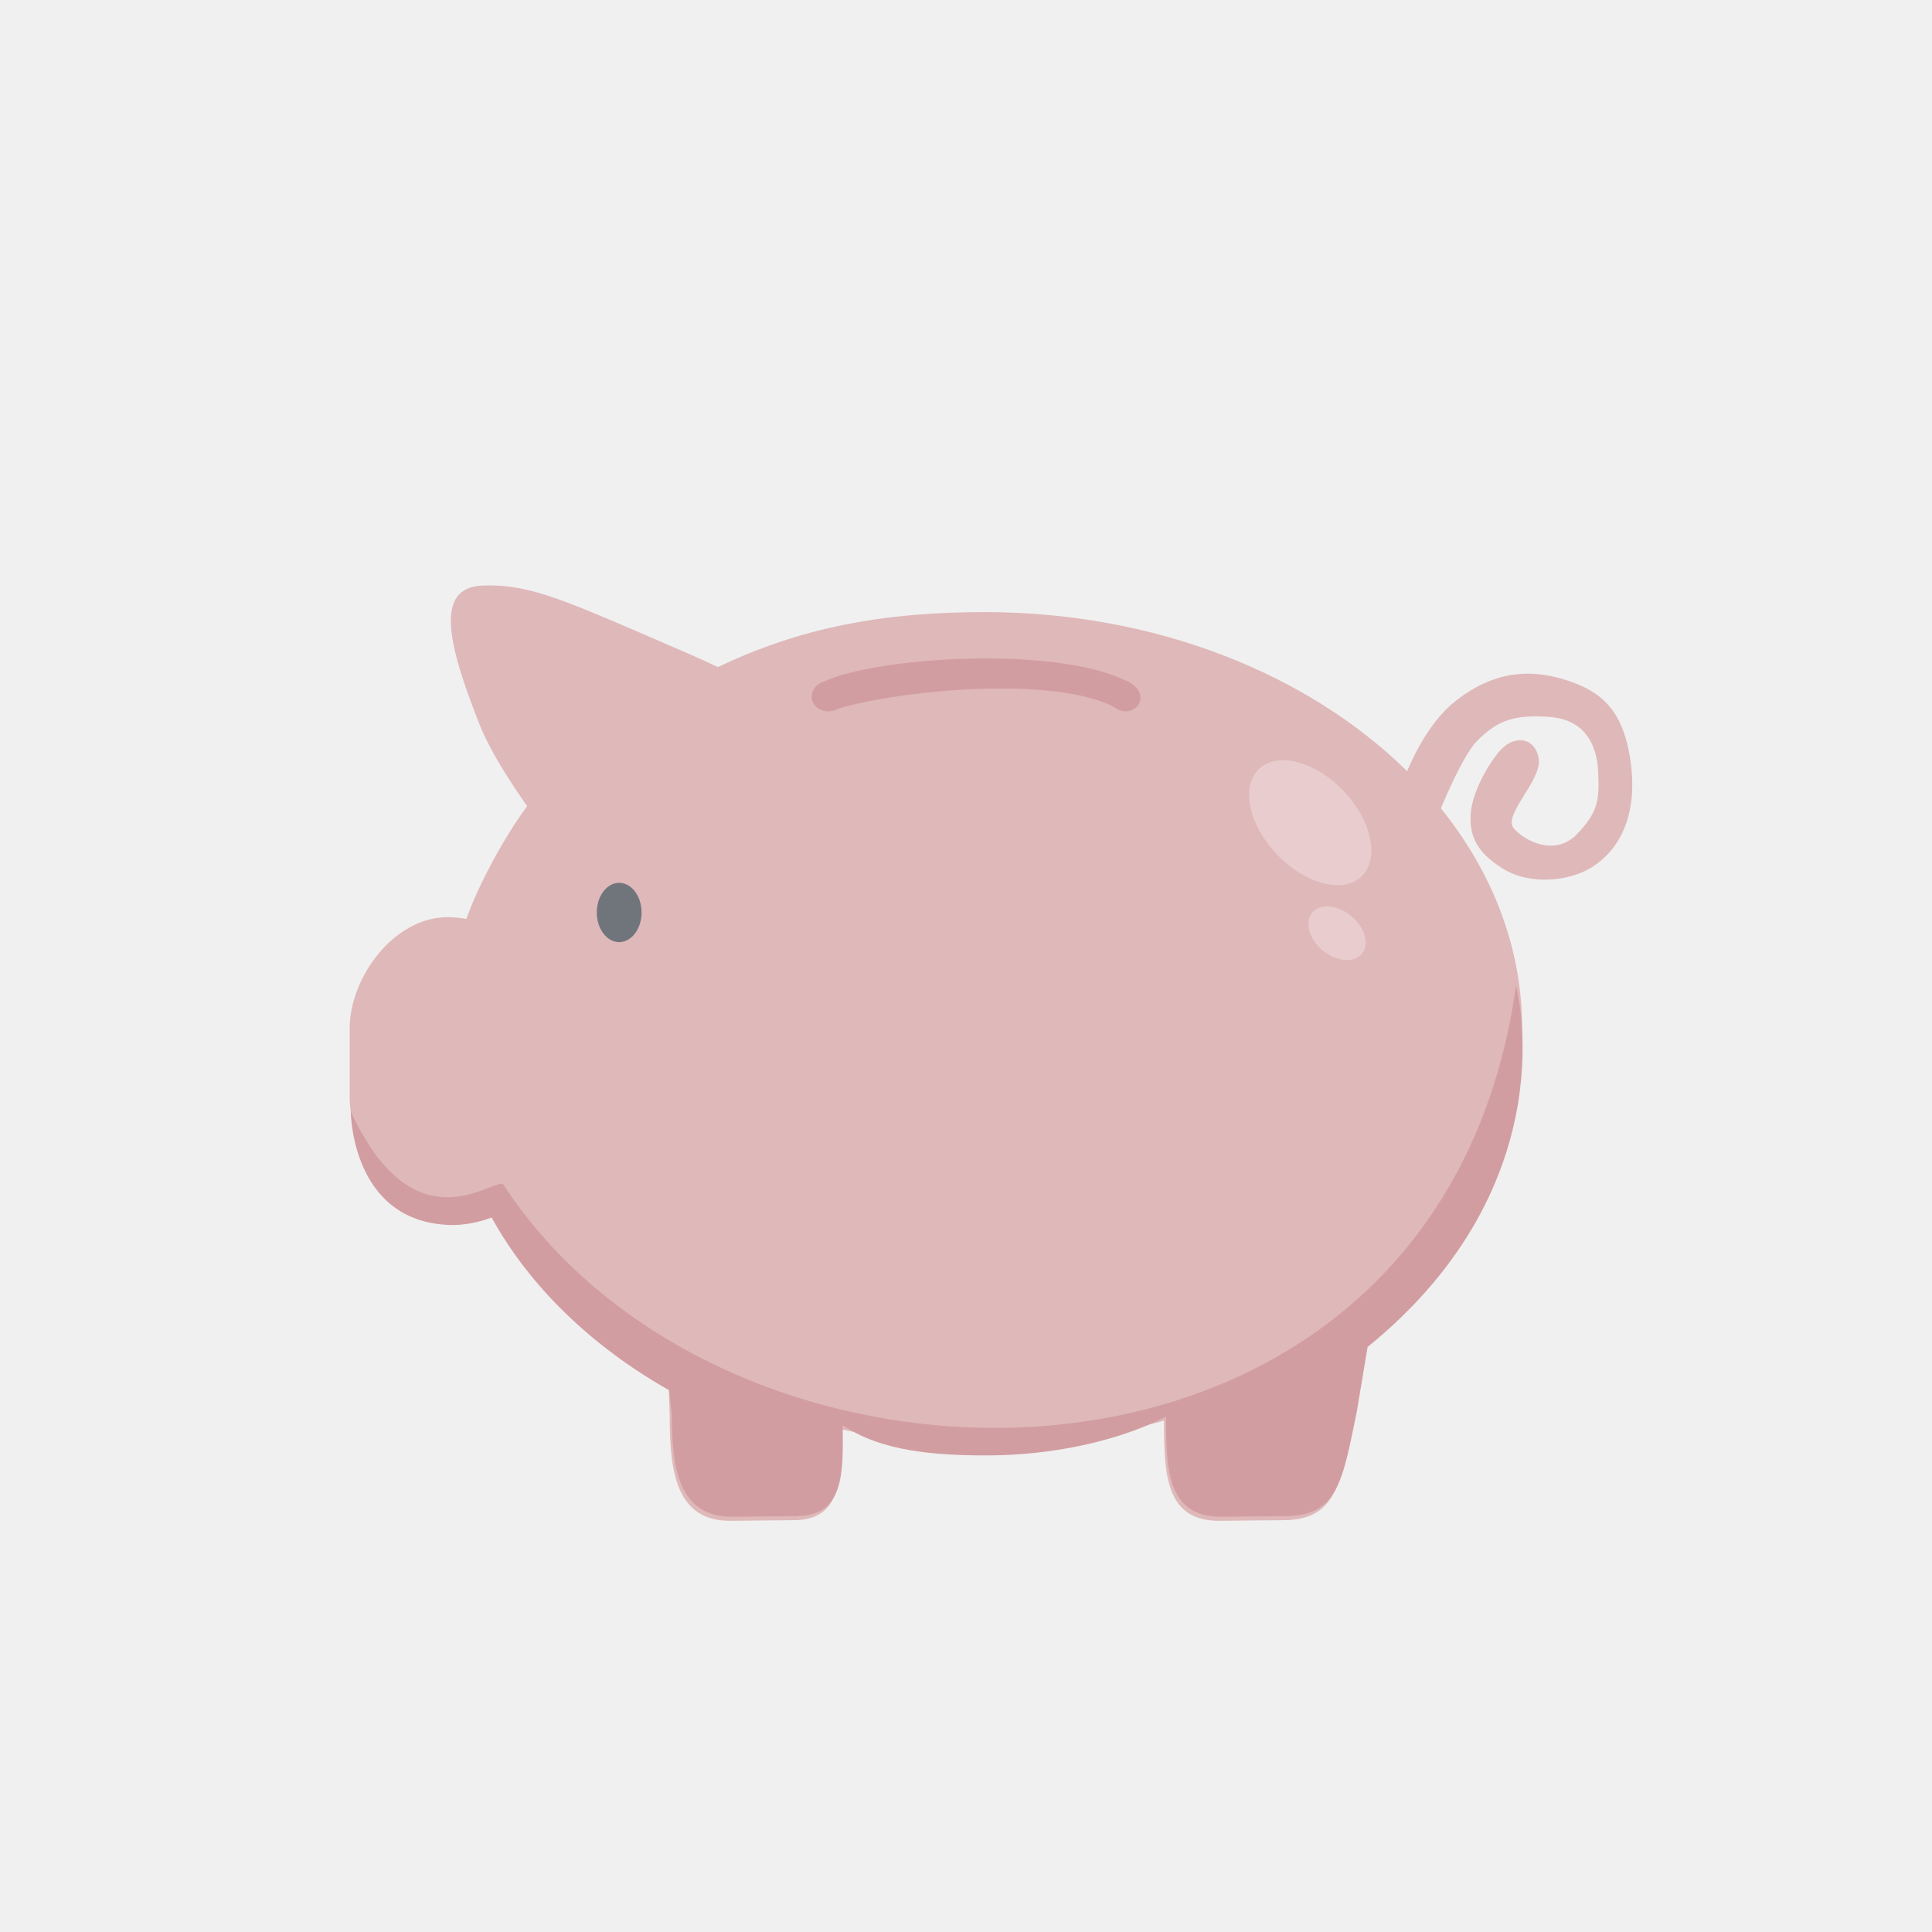
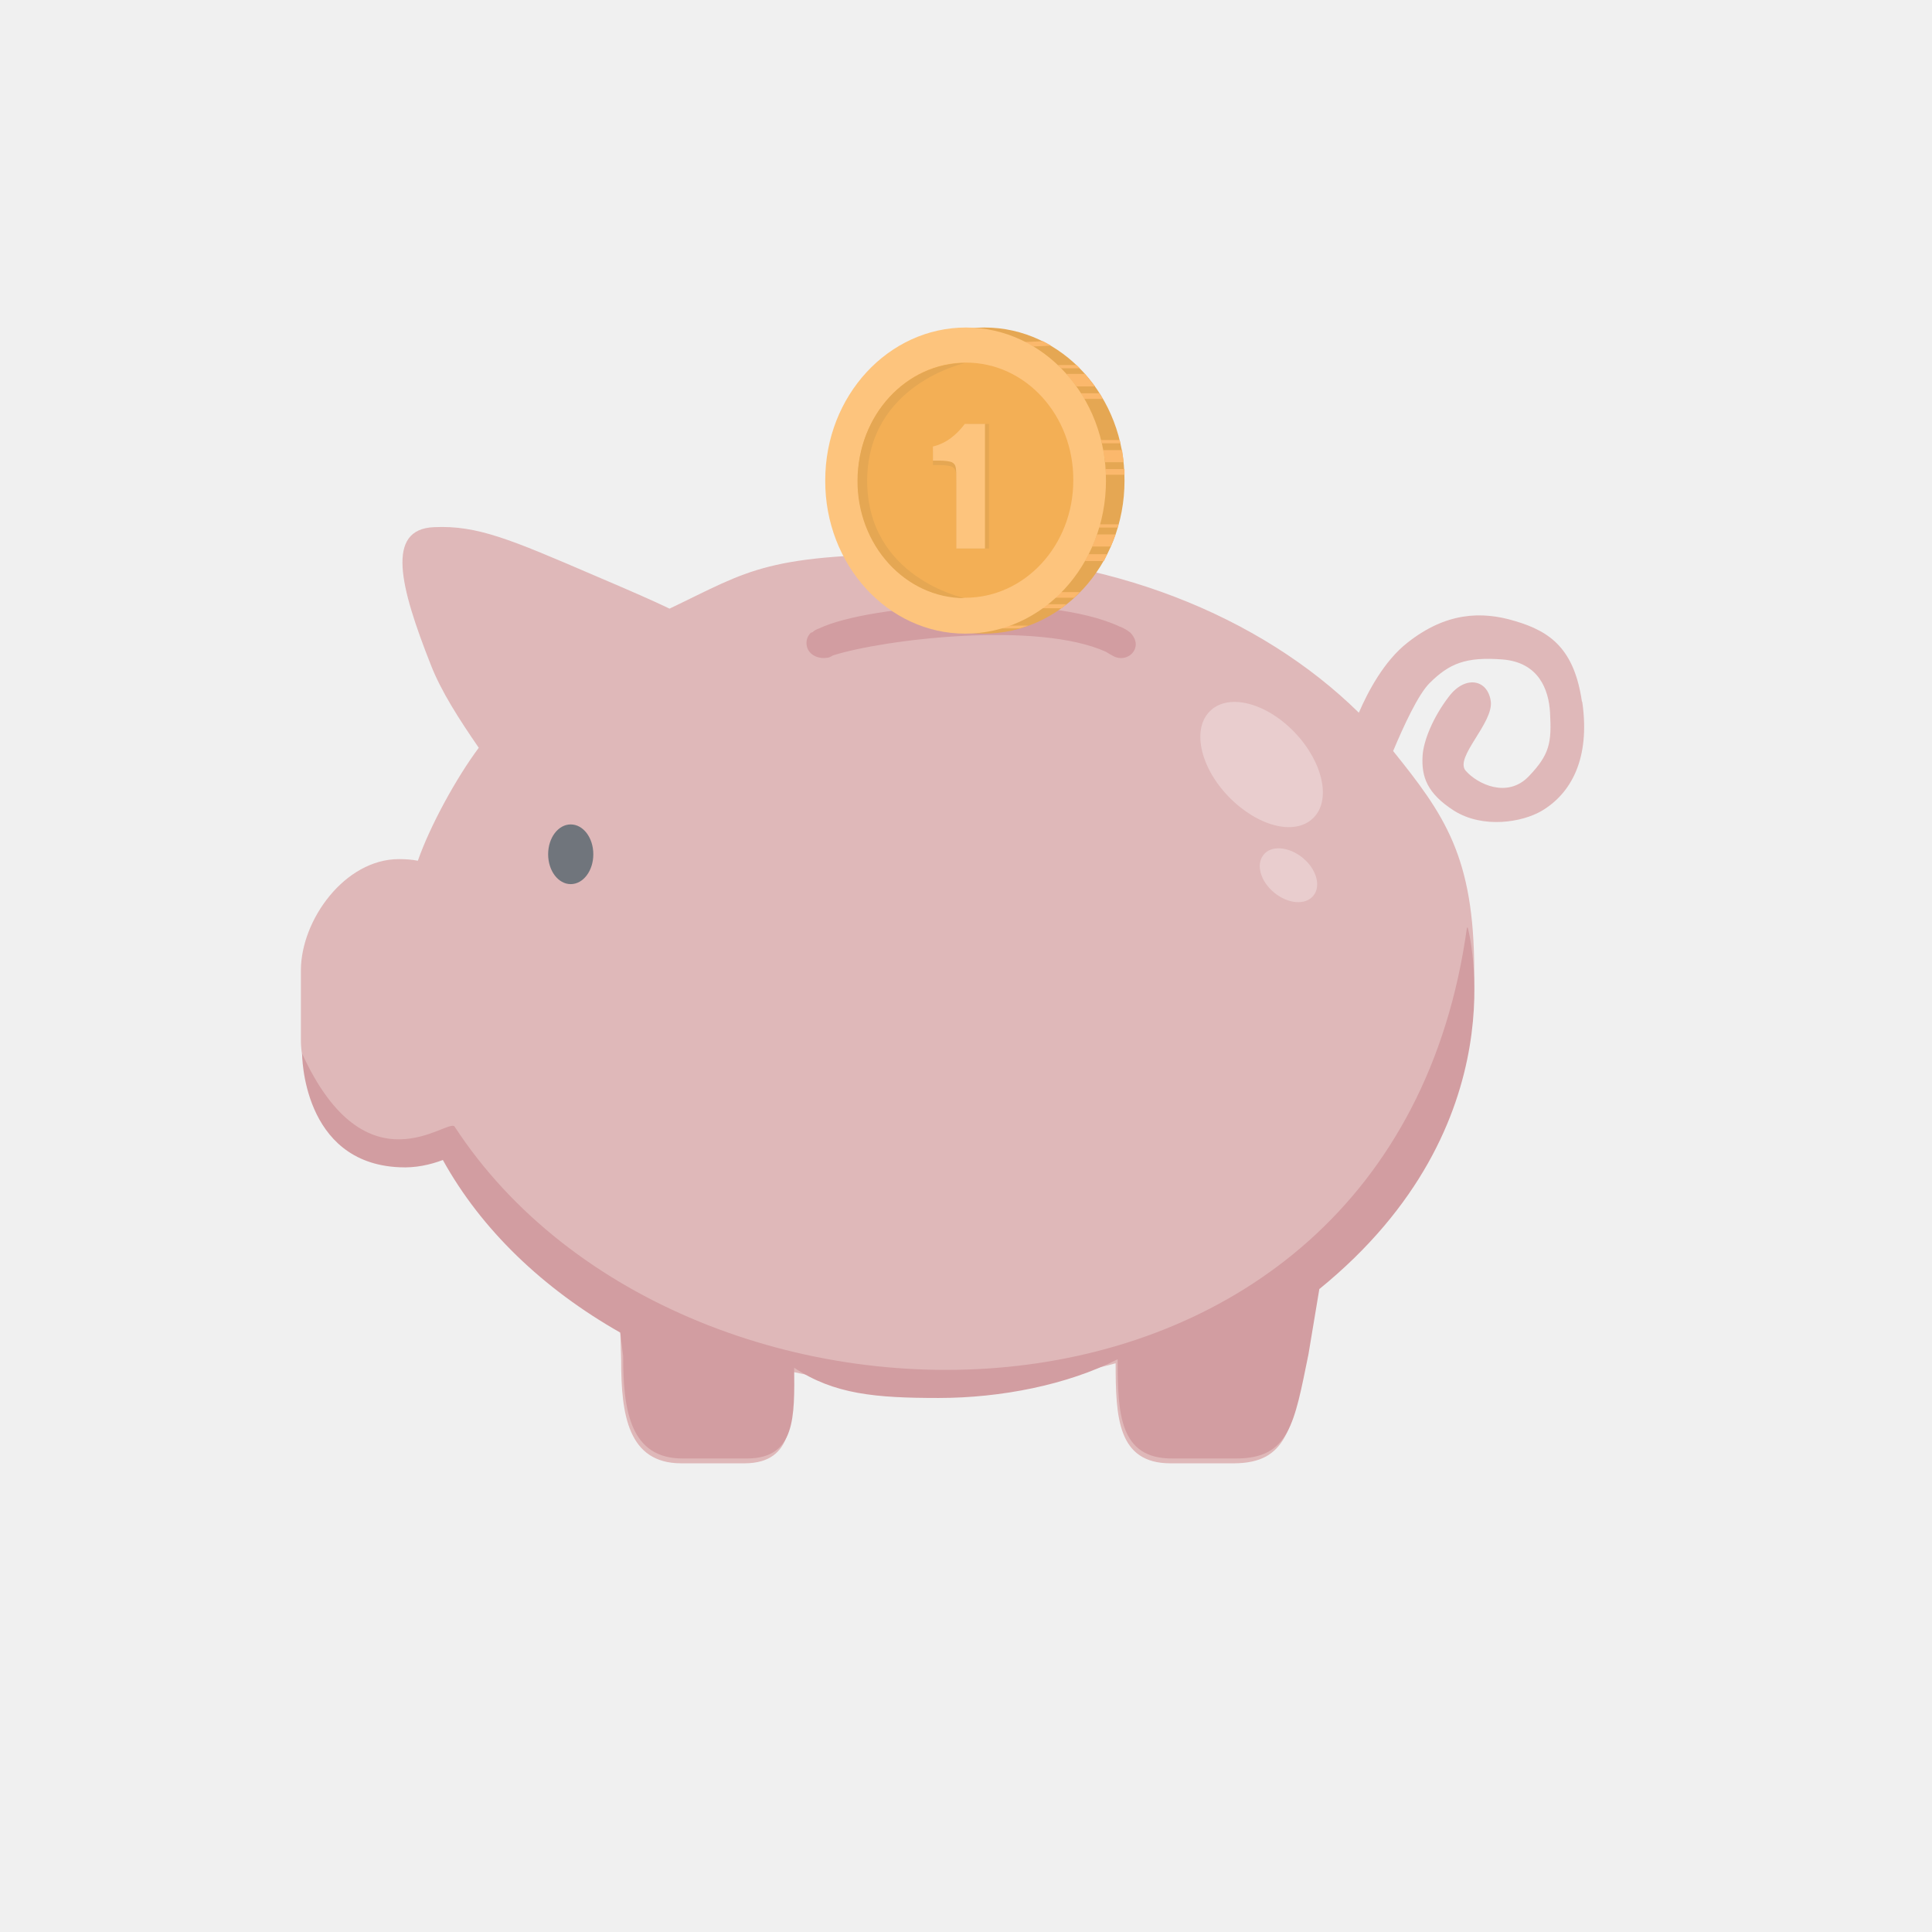
- <svg xmlns="http://www.w3.org/2000/svg" id="Layer_1" viewBox="0 0 479 479">
+ <svg xmlns="http://www.w3.org/2000/svg" version="1.1" viewBox="0 0 479 479">
  <defs>
    <style>
      .cls-1 {
        fill: none;
      }

      .cls-2 {
-         mask: url(#mask);
+         fill: #fed4a1;
      }

      .cls-3 {
-         fill: #fed4a1;
+         fill: #f3af55;
      }

      .cls-4 {
-         fill: #f3af55;
+         fill: #70757c;
      }

      .cls-5 {
+         fill: #d29da1;
+       }
+ 
+       .cls-6 {
        fill: #e5a753;
      }

-       .cls-6 {
-         fill: rgba(255, 255, 255, 0);
+       .cls-7 {
+         clip-path: url(#clippath-1);
      }

-       .cls-7 {
+       .cls-8 {
        fill: #fbb86c;
      }

-       .cls-8 {
-         fill: #d29da1;
-       }
- 
      .cls-9 {
-         fill: #70757c;
+         fill: #fff;
      }

      .cls-10 {
-         clip-path: url(#clippath-1);
+         opacity: .3;
      }

      .cls-11 {
-         fill: #fff;
+         clip-path: url(#clippath);
      }

      .cls-12 {
-         opacity: .3;
+         fill: #dfb8b9;
      }

      .cls-13 {
-         clip-path: url(#clippath);
-       }
- 
-       .cls-14 {
        fill: #fdc47d;
-       }
- 
-       .cls-15 {
-         fill: #dfb8b9;
      }
    </style>
    <clipPath id="clippath">
-       <rect class="cls-1" width="479" height="479" />
+       <rect class="cls-1" y="0" width="479" height="479" />
    </clipPath>
    <clipPath id="clippath-1">
-       <rect class="cls-1" width="479" height="479" />
+       <rect class="cls-1" x="-12" y="-14.4" width="479" height="479" />
    </clipPath>
-     <mask id="mask" x="0" y="0" width="479" height="479" maskUnits="userSpaceOnUse">
-       <g id="__lottie_element_34_2">
-         <rect class="cls-6" width="479" height="479" />
-       </g>
-     </mask>
  </defs>
-   <g class="cls-13">
-     <g class="cls-10">
-       <g>
-         <g>
-           <path class="cls-15" d="M404.2,188.36c-1.89-12.85-7.71-17.27-16.55-19.94-8.45-2.56-17.27-2.06-26.72,5.34-5.92,4.64-9.91,12.34-12.06,17.44-24.39-24-62.21-39.44-104.7-39.44-25.59,0-45.87,3.93-66.17,13.63-4.55-2.16-8.53-3.87-18.78-8.29-20.74-8.94-28.94-12.35-39.63-11.92-11.96.48-8.51,14.64-.82,34.12,2.64,6.68,7.08,13.61,11.92,20.56-5.56,7.51-12.06,19.43-15.05,27.97-1.51-.27-3.08-.43-4.68-.43-13.39,0-24.26,15.06-24.26,27.55v17.27c0,12.49,10.86,25.08,24.26,25.08,3.84,0,7.45-.65,10.67-1.84,9.47,17.17,24.79,31.94,44,42.82l.42,13.28c0,13.39,1.7,25.49,14.87,25.49l15.79-.15c12.11,0,11.83-10.46,11.71-22.55,11.38,2.45,23.36,3.79,35.75,3.79,15.58,0,30.52-2.09,44.42-5.9v.02c0,13.39.45,24.79,13.62,24.79l15.8-.15c13.17,0,14.33-8.62,17.85-25.75l2.95-23.59c23.84-18.65,38.57-44.3,38.57-72.61,0-20.03-7.39-38.72-20.14-54.54,2.59-6.16,6.22-13.96,9.04-16.79,4.93-4.93,9.05-6.57,18.09-5.85,9.04.73,11.53,7.53,11.84,13.25.39,7.26.08,10.27-5.26,15.82-5.28,5.48-12.74,1.85-15.62-1.44-2.88-3.29,6.99-11.92,6.17-17.27-.82-5.35-6.32-6.39-10.28-1.23-4.08,5.3-6.35,11.18-6.58,14.8-.33,5.19,1.09,9.34,7.81,13.57,7.2,4.52,16.9,2.94,21.79,0,7.19-4.32,12.02-12.95,9.97-26.93Z" />
-           <path class="cls-8" d="M375.85,244.39s13.51,48.71-36.78,89.57l-2.71,16.19c-3.53,17.13-4.68,25.75-17.86,25.75l-15.79.15c-13.17,0-13.62-11.4-13.62-24.79v-.02c-12.37,6.29-28.84,9.6-44.41,9.6-12.39,0-25.93-.85-35.75-7.49.13,12.09.4,22.55-11.71,22.55l-15.8.15c-13.17,0-14.87-12.1-14.87-25.49l-.66-5.88c-19.21-10.89-34.53-25.65-44-42.82-3.22,1.19-6.84,2-10.67,1.84-24.26-1.03-24.25-28.16-24.25-28.16,15.93,34.84,36.06,15.88,37.83,18.15,56.94,87.28,232.09,87.28,251.05-49.29Z" />
-           <path class="cls-8" d="M202.28,170.19c-.78.83-1.19,1.93-1.01,3.06.34,2.07,2.52,3.44,4.87,3.06.57-.09,1.1-.28,1.57-.55,12.55-4.03,50.67-8.55,67.65-.93.48.34,1.08.69,1.9,1.1,2.14,1.05,4.56.1,5.3-1.86.48-1.29.07-2.7-1.11-3.85l-.77-.64c-.48-.34-1.03-.65-1.67-.9-.06-.02-.09-.03-.15-.05-18.14-8.62-61.8-5.66-74.62.35-.63.2-1.19.51-1.65.91" />
-           <g class="cls-12">
-             <path class="cls-11" d="M333.11,196.1c7.02,7.36,9,16.85,4.44,21.2-4.56,4.35-13.94,1.9-20.96-5.46-7.02-7.36-9-16.85-4.44-21.2,4.56-4.35,13.95-1.9,20.96,5.46Z" />
-           </g>
-           <g class="cls-12">
-             <path class="cls-11" d="M335.01,227.11c3.4,2.81,4.59,7,2.64,9.36-1.95,2.36-6.28,1.99-9.69-.82-3.41-2.81-4.59-7-2.64-9.36,1.94-2.36,6.28-1.99,9.69.82Z" />
-           </g>
-           <path class="cls-9" d="M159.06,226.23c0,4.06-2.48,7.35-5.55,7.35s-5.55-3.29-5.55-7.35,2.48-7.35,5.55-7.35,5.55,3.29,5.55,7.35Z" />
-         </g>
-         <g class="cls-2">
+   <g>
+     <g id="Layer_1">
+       <g class="cls-11">
+         <g class="cls-7">
          <g>
-             <path class="cls-5" d="M280.42,147.45c-.04,20.97-15.66,37.94-34.88,37.9-19.22-.04-34.77-17.06-34.73-38.03.04-20.97,15.66-37.94,34.88-37.9,19.22.04,34.77,17.06,34.73,38.03Z" />
-             <path class="cls-3" d="M271.31,147.43c-.03,16.09-12.01,29.11-26.76,29.08-14.75-.03-26.68-13.1-26.65-29.19.03-16.09,12.01-29.11,26.76-29.08,14.75.03,26.69,13.09,26.65,29.18Z" />
-             <path class="cls-7" d="M275.11,139.85l.46,3.02h4.6l-.44-3.02h-4.63Z" />
-             <path class="cls-7" d="M266.15,121.11l2.39,3.02h4.6l-2.47-3.11-4.53.09Z" />
-             <path class="cls-7" d="M273.59,160.76l-1.19,3.02h4.61l1.19-3.02h-4.61Z" />
-             <path class="cls-7" d="M275.73,144.63l.07,1.38h4.6l-.07-1.38h-4.6Z" />
-             <path class="cls-7" d="M269.67,125.81l.83,1.38h4.6l-.83-1.38h-4.6Z" />
-             <path class="cls-7" d="M271.52,165.65l-.89,1.66h4.67l.83-1.66h-4.61Z" />
-             <path class="cls-7" d="M264.6,175.13l-1.77,1.39h5.09l1.44-1.39h-4.76Z" />
-             <path class="cls-7" d="M251.82,183.41l-2.19.7,4.75.02,2.25-.73h-4.8Z" />
-             <path class="cls-7" d="M274.61,137.44l.18.76h4.61l-.23-.76h-4.55Z" />
-             <path class="cls-7" d="M263.97,118.84l.77.76h4.6l-.77-.76h-4.6Z" />
-             <path class="cls-7" d="M255.68,113.1l2.27,1.11,4.31-.18-1.98-1.09-4.6.16Z" />
-             <path class="cls-7" d="M274.13,158.33v.76l4.61-.03.21-.72h-4.82Z" />
-             <path class="cls-7" d="M261.06,178.12l-1.1.97h4.9s1.18-.97,1.18-.97h-4.98Z" />
-             <path class="cls-14" d="M275.82,147.45c-.04,20.97-15.66,37.94-34.88,37.9-19.22-.04-34.77-17.06-34.73-38.03.04-20.97,15.66-37.94,34.88-37.9,19.22.04,34.77,17.06,34.73,38.03Z" />
-             <path class="cls-4" d="M267.72,147.43c-.03,16.09-12.01,29.11-26.76,29.08-14.75-.03-26.68-13.1-26.65-29.19.03-16.09,12.01-29.11,26.76-29.08,14.75.03,26.69,13.09,26.65,29.18Z" />
-             <path class="cls-5" d="M241.01,118.25c-14.75-.03-26.73,12.99-26.76,29.08-.03,16.09,11.9,29.16,26.65,29.18,0,0-24.34-4.98-24.17-29.28.17-23.8,24.28-28.98,24.28-28.98Z" />
-             <path class="cls-5" d="M246.84,133.5v30.8h-7.15v-16.06c0-2.32-.05-3.71-.16-4.18-.11-.47-.4-.82-.88-1.06-.48-.24-1.54-.36-3.19-.36h-1.54v-3.49c3.46-.78,6.08-3.22,7.88-5.64h5.05Z" />
-             <path class="cls-5" d="M245.79,134.52v29.78h-7.15v-15.04c0-2.32-.05-3.71-.16-4.18-.11-.47-.4-.82-.88-1.06-.48-.24-1.54-.36-3.19-.36h-1.54v-3.49c3.46-.78,6.08-3.22,7.88-5.64h5.05Z" />
-             <path class="cls-14" d="M245.79,133.5v30.8h-7.15v-16.06c0-2.32-.05-3.71-.16-4.18-.11-.47-.4-.82-.88-1.06-.48-.24-1.54-.36-3.19-.36h-1.54v-3.49c3.46-.78,6.08-3.22,7.88-5.64h5.05Z" />
+             <g>
+               <path class="cls-12" d="M392.2,173.9c-1.9-12.9-7.7-17.3-16.5-19.9-8.5-2.6-17.3-2.1-26.7,5.3-5.9,4.6-9.9,12.3-12.1,17.4-24.4-24-62.2-39.4-104.7-39.4s-45.9,3.9-66.2,13.6c-4.6-2.2-8.5-3.9-18.8-8.3-20.7-8.9-28.9-12.4-39.6-11.9-12,.5-8.5,14.6-.8,34.1,2.6,6.7,7.1,13.6,11.9,20.6-5.6,7.5-12.1,19.4-15.1,28-1.5-.3-3.1-.4-4.7-.4-13.4,0-24.3,15.1-24.3,27.6v17.3c0,12.5,10.9,25.1,24.3,25.1s7.4-.6,10.7-1.8c9.5,17.2,24.8,31.9,44,42.8l.4,13.3c0,13.4,1.7,25.5,14.9,25.5h15.8c12.1-.1,11.8-10.6,11.7-22.7,11.4,2.5,23.4,3.8,35.8,3.8s30.5-2.1,44.4-5.9h0c0,13.4.5,24.8,13.6,24.8h15.8c13.2-.1,14.3-8.8,17.9-25.9l3-23.6c23.8-18.6,38.6-44.3,38.6-72.6s-7.4-38.7-20.1-54.5c2.6-6.2,6.2-14,9-16.8,4.9-4.9,9-6.6,18.1-5.9,9,.7,11.5,7.5,11.8,13.2.4,7.3,0,10.3-5.3,15.8-5.3,5.5-12.7,1.9-15.6-1.4-2.9-3.3,7-11.9,6.2-17.3-.8-5.4-6.3-6.4-10.3-1.2-4.1,5.3-6.4,11.2-6.6,14.8-.3,5.2,1.1,9.3,7.8,13.6,7.2,4.5,16.9,2.9,21.8,0,7.2-4.3,12-12.9,10-26.9h0Z" />
+               <path class="cls-5" d="M363.9,230s13.5,48.7-36.8,89.6l-2.7,16.2c-3.5,17.1-4.7,25.8-17.9,25.8h-15.8c-13.2.1-13.6-11.2-13.6-24.6h0c-12.4,6.3-28.8,9.6-44.4,9.6s-25.9-.9-35.8-7.5c.1,12.1.4,22.5-11.7,22.5h-15.8c-13.2.1-14.9-12-14.9-25.3l-.7-5.9c-19.2-10.9-34.5-25.6-44-42.8-3.2,1.2-6.8,2-10.7,1.8-24.3-1-24.2-28.2-24.2-28.2,15.9,34.8,36.1,15.9,37.8,18.1,56.9,87.3,232.1,87.3,251-49.3h0Z" />
+               <path class="cls-5" d="M201,156.9c-.8.8-1.2,1.9-1,3.1.3,2.1,2.5,3.4,4.9,3.1.6,0,1.1-.3,1.6-.6,12.6-4,50.7-8.6,67.7-.9.5.3,1.1.7,1.9,1.1,2.1,1.1,4.6.1,5.3-1.9.5-1.3,0-2.7-1.1-3.9l-.8-.6c-.5-.3-1-.6-1.7-.9,0,0,0,0-.1,0-18.1-8.6-61.8-5.7-74.6.4-.6.2-1.2.5-1.6.9" />
+               <g class="cls-10">
+                 <path class="cls-9" d="M321.1,181.7c7,7.4,9,16.9,4.4,21.2-4.6,4.4-13.9,1.9-21-5.5s-9-16.9-4.4-21.2c4.6-4.4,14-1.9,21,5.5Z" />
+               </g>
+               <g class="cls-10">
+                 <path class="cls-9" d="M323,212.7c3.4,2.8,4.6,7,2.6,9.4-2,2.4-6.3,2-9.7-.8-3.4-2.8-4.6-7-2.6-9.4,1.9-2.4,6.3-2,9.7.8Z" />
+               </g>
+               <path class="cls-4" d="M147.1,211.8c0,4.1-2.5,7.4-5.6,7.4s-5.6-3.3-5.6-7.4,2.5-7.4,5.6-7.4,5.6,3.3,5.6,7.4Z" />
+             </g>
+             <g>
+               <path class="cls-6" d="M278.8,119.2c0,21-15.7,37.9-34.9,37.9s-34.8-17.1-34.7-38c0-21,15.7-37.9,34.9-37.9,19.2,0,34.8,17.1,34.7,38h0Z" />
+               <path class="cls-2" d="M269.7,119.1c0,16.1-12,29.1-26.8,29.1-14.8,0-26.7-13.1-26.6-29.2,0-16.1,12-29.1,26.8-29.1s26.7,13.1,26.6,29.2h0Z" />
+               <path class="cls-8" d="M273.5,111.6l.5,3h4.6l-.4-3h-4.6,0Z" />
+               <path class="cls-8" d="M264.5,92.8l2.4,3h4.6l-2.5-3.1h-4.5c0,0,0,0,0,0Z" />
+               <path class="cls-8" d="M272,132.5l-1.2,3h4.6l1.2-3h-4.6Z" />
+               <path class="cls-8" d="M274.1,116.3v1.4h4.7v-1.4h-4.7Z" />
+               <path class="cls-8" d="M268,97.5l.8,1.4h4.6l-.8-1.4h-4.6Z" />
+               <path class="cls-8" d="M269.9,137.4l-.9,1.7h4.7l.8-1.7h-4.6Z" />
+               <path class="cls-8" d="M263,146.8l-1.8,1.4h5.1l1.4-1.4h-4.8Z" />
+               <path class="cls-8" d="M250.2,155.1l-2.2.7h4.8s2.2-.7,2.2-.7h-4.8Z" />
+               <path class="cls-8" d="M273,109.1l.2.8h4.6l-.2-.8h-4.6Z" />
+               <path class="cls-8" d="M262.3,90.5l.8.8h4.6l-.8-.8h-4.6Z" />
+               <path class="cls-8" d="M254,84.8l2.3,1.1,4.3-.2-2-1.1-4.6.2h0Z" />
+               <path class="cls-8" d="M272.5,130v.8h4.6s.2-.8.2-.8h-4.8,0Z" />
+               <path class="cls-8" d="M259.4,149.8l-1.1,1h4.9l1.2-1h-5,0Z" />
+               <path class="cls-13" d="M274.2,119.2c0,21-15.7,37.9-34.9,37.9s-34.8-17.1-34.7-38c0-21,15.7-37.9,34.9-37.9,19.2,0,34.8,17.1,34.7,38h0Z" />
+               <path class="cls-3" d="M266.1,119.1c0,16.1-12,29.1-26.8,29.1s-26.7-13.1-26.6-29.2c0-16.1,12-29.1,26.8-29.1s26.7,13.1,26.6,29.2h0Z" />
+               <path class="cls-6" d="M239.4,90c-14.8,0-26.7,13-26.8,29.1s11.9,29.2,26.6,29.2c0,0-24.3-5-24.2-29.3.2-23.8,24.3-29,24.3-29h0Z" />
+               <path class="cls-6" d="M245.2,105.2v30.8h-7.1v-16.1c0-2.3,0-3.7-.2-4.2-.1-.5-.4-.8-.9-1.1-.5-.2-1.5-.4-3.2-.4h-1.5v-3.5c3.5-.8,6.1-3.2,7.9-5.6h5.1,0Z" />
+               <path class="cls-6" d="M244.2,106.2v29.8h-7.1v-15c0-2.3,0-3.7-.2-4.2-.1-.5-.4-.8-.9-1.1-.5-.2-1.5-.4-3.2-.4h-1.5v-3.5c3.5-.8,6.1-3.2,7.9-5.6h5.1,0Z" />
+               <path class="cls-13" d="M244.2,105.2v30.8h-7.1v-16.1c0-2.3,0-3.7-.2-4.2-.1-.5-.4-.8-.9-1.1-.5-.2-1.5-.4-3.2-.4h-1.5v-3.5c3.5-.8,6.1-3.2,7.9-5.6h5.1,0Z" />
+             </g>
          </g>
        </g>
      </g>
    </g>
  </g>
</svg>
